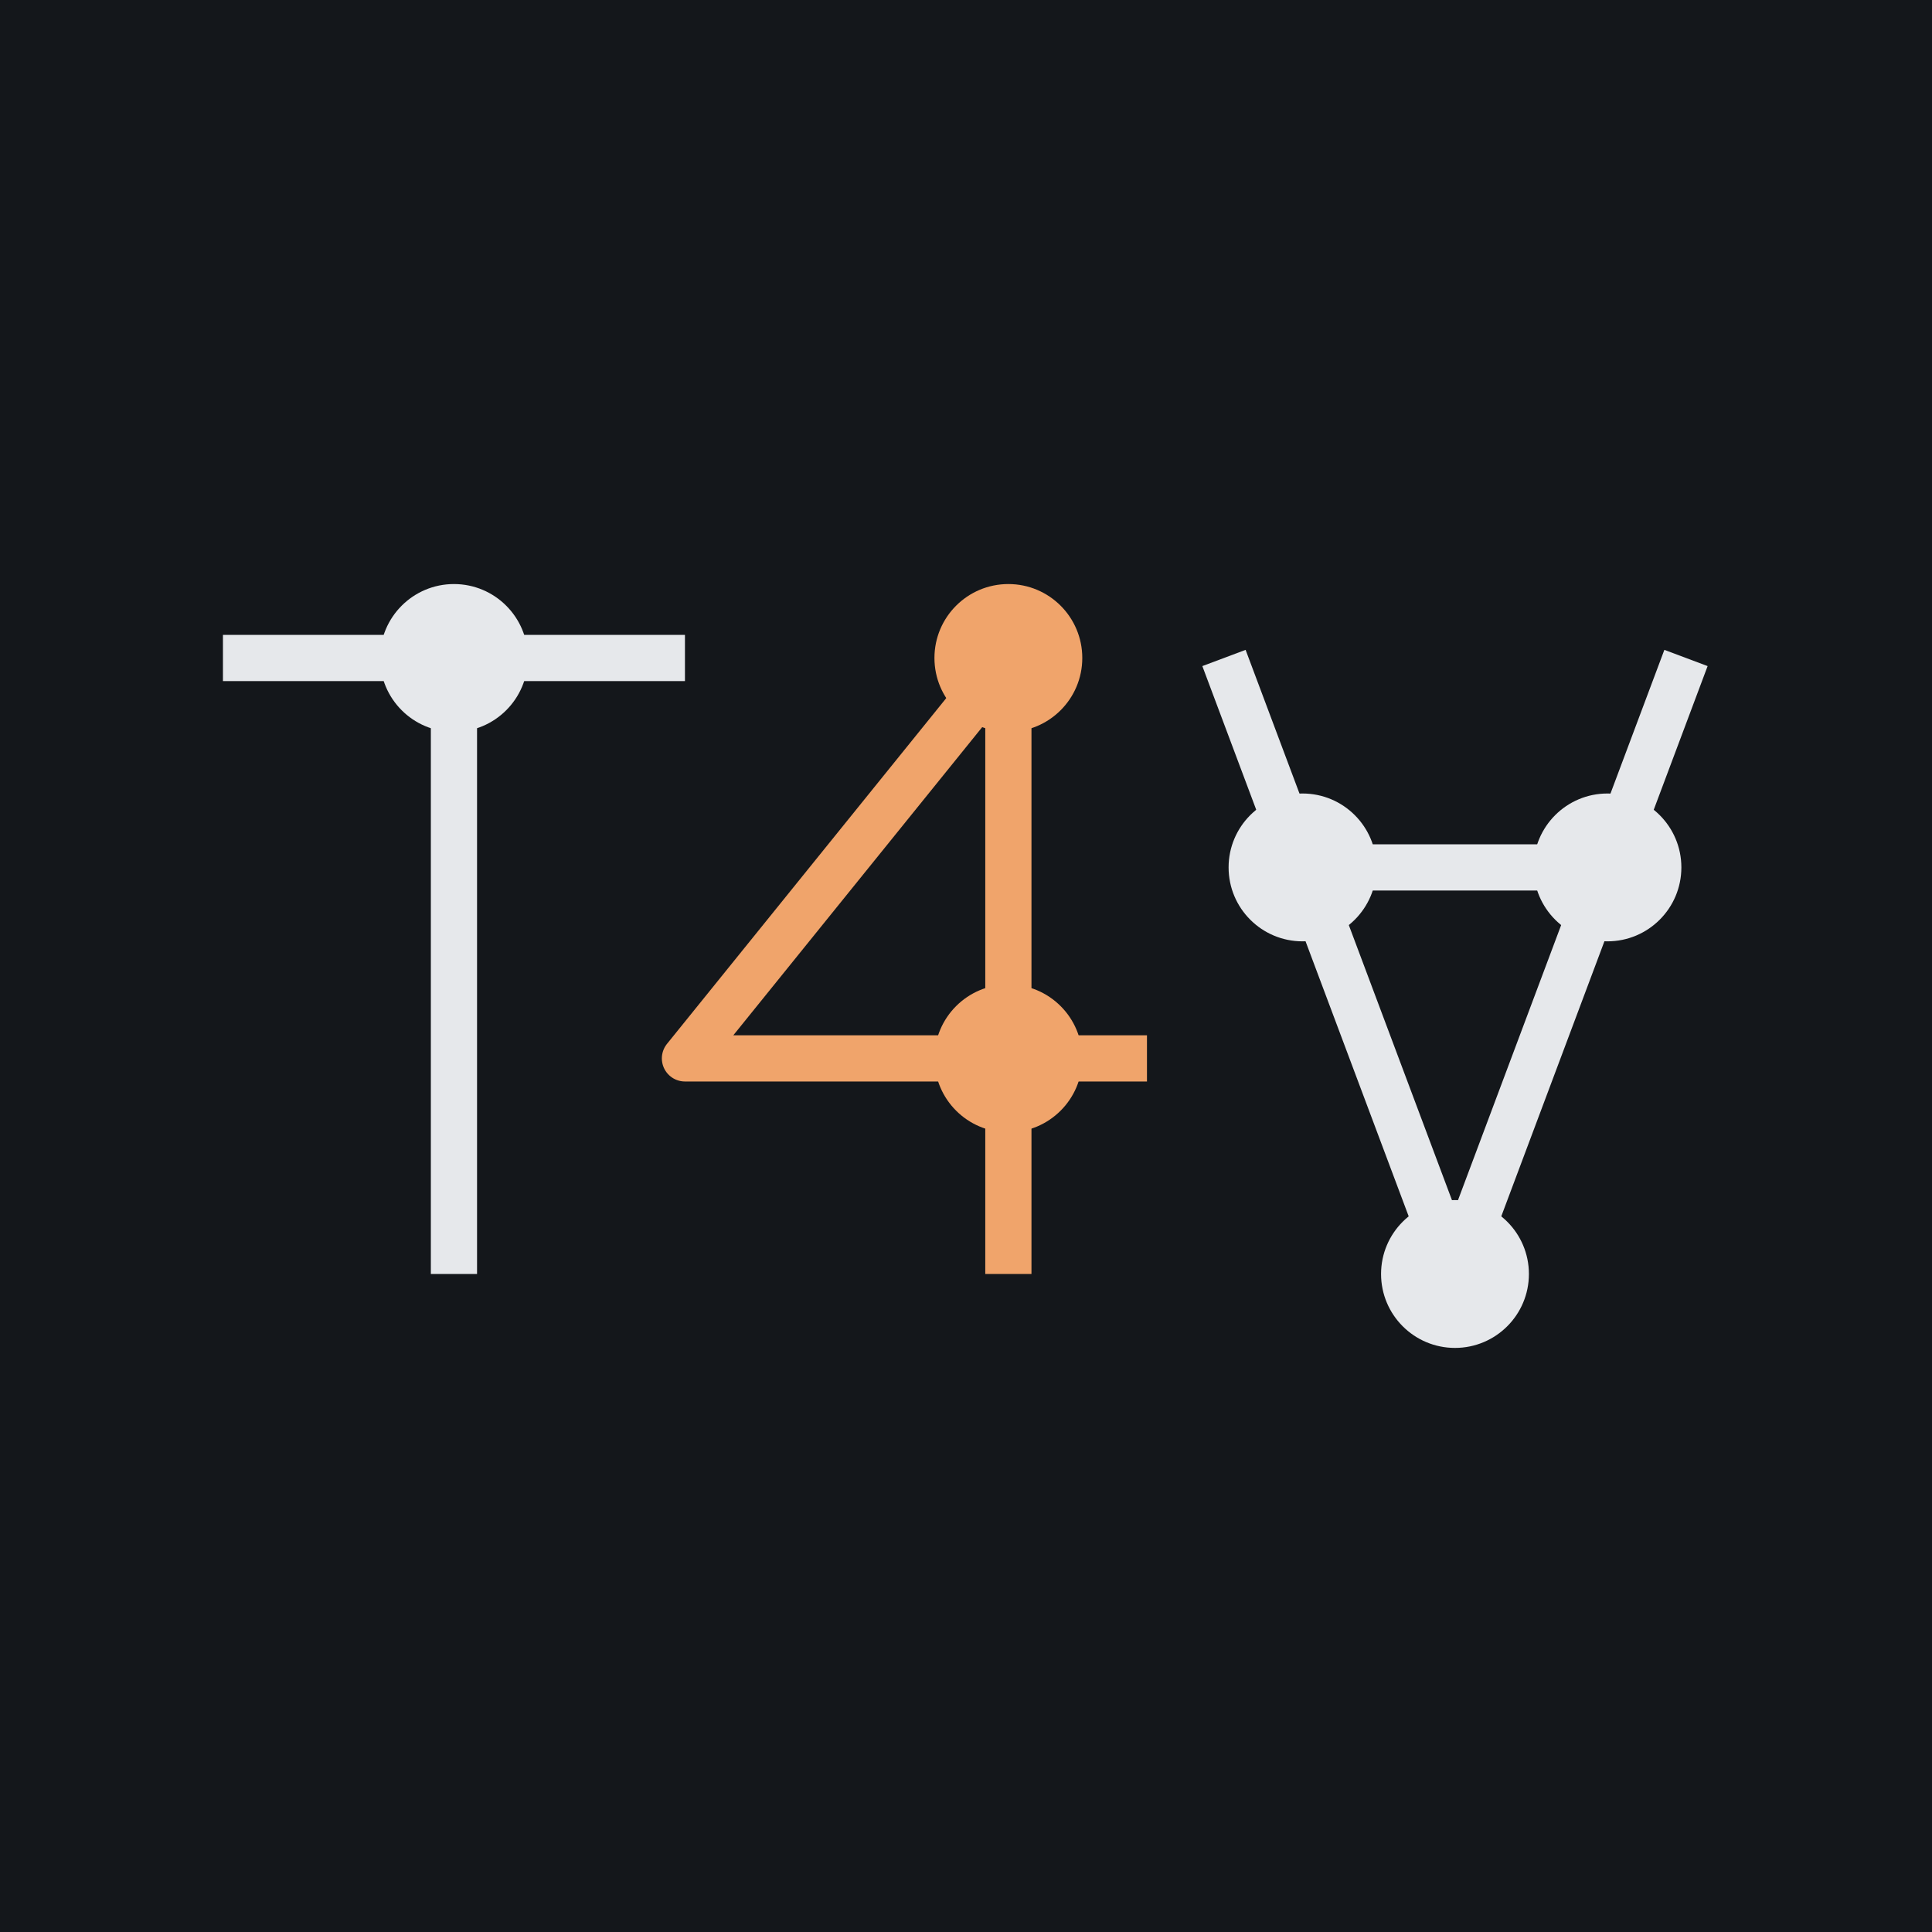
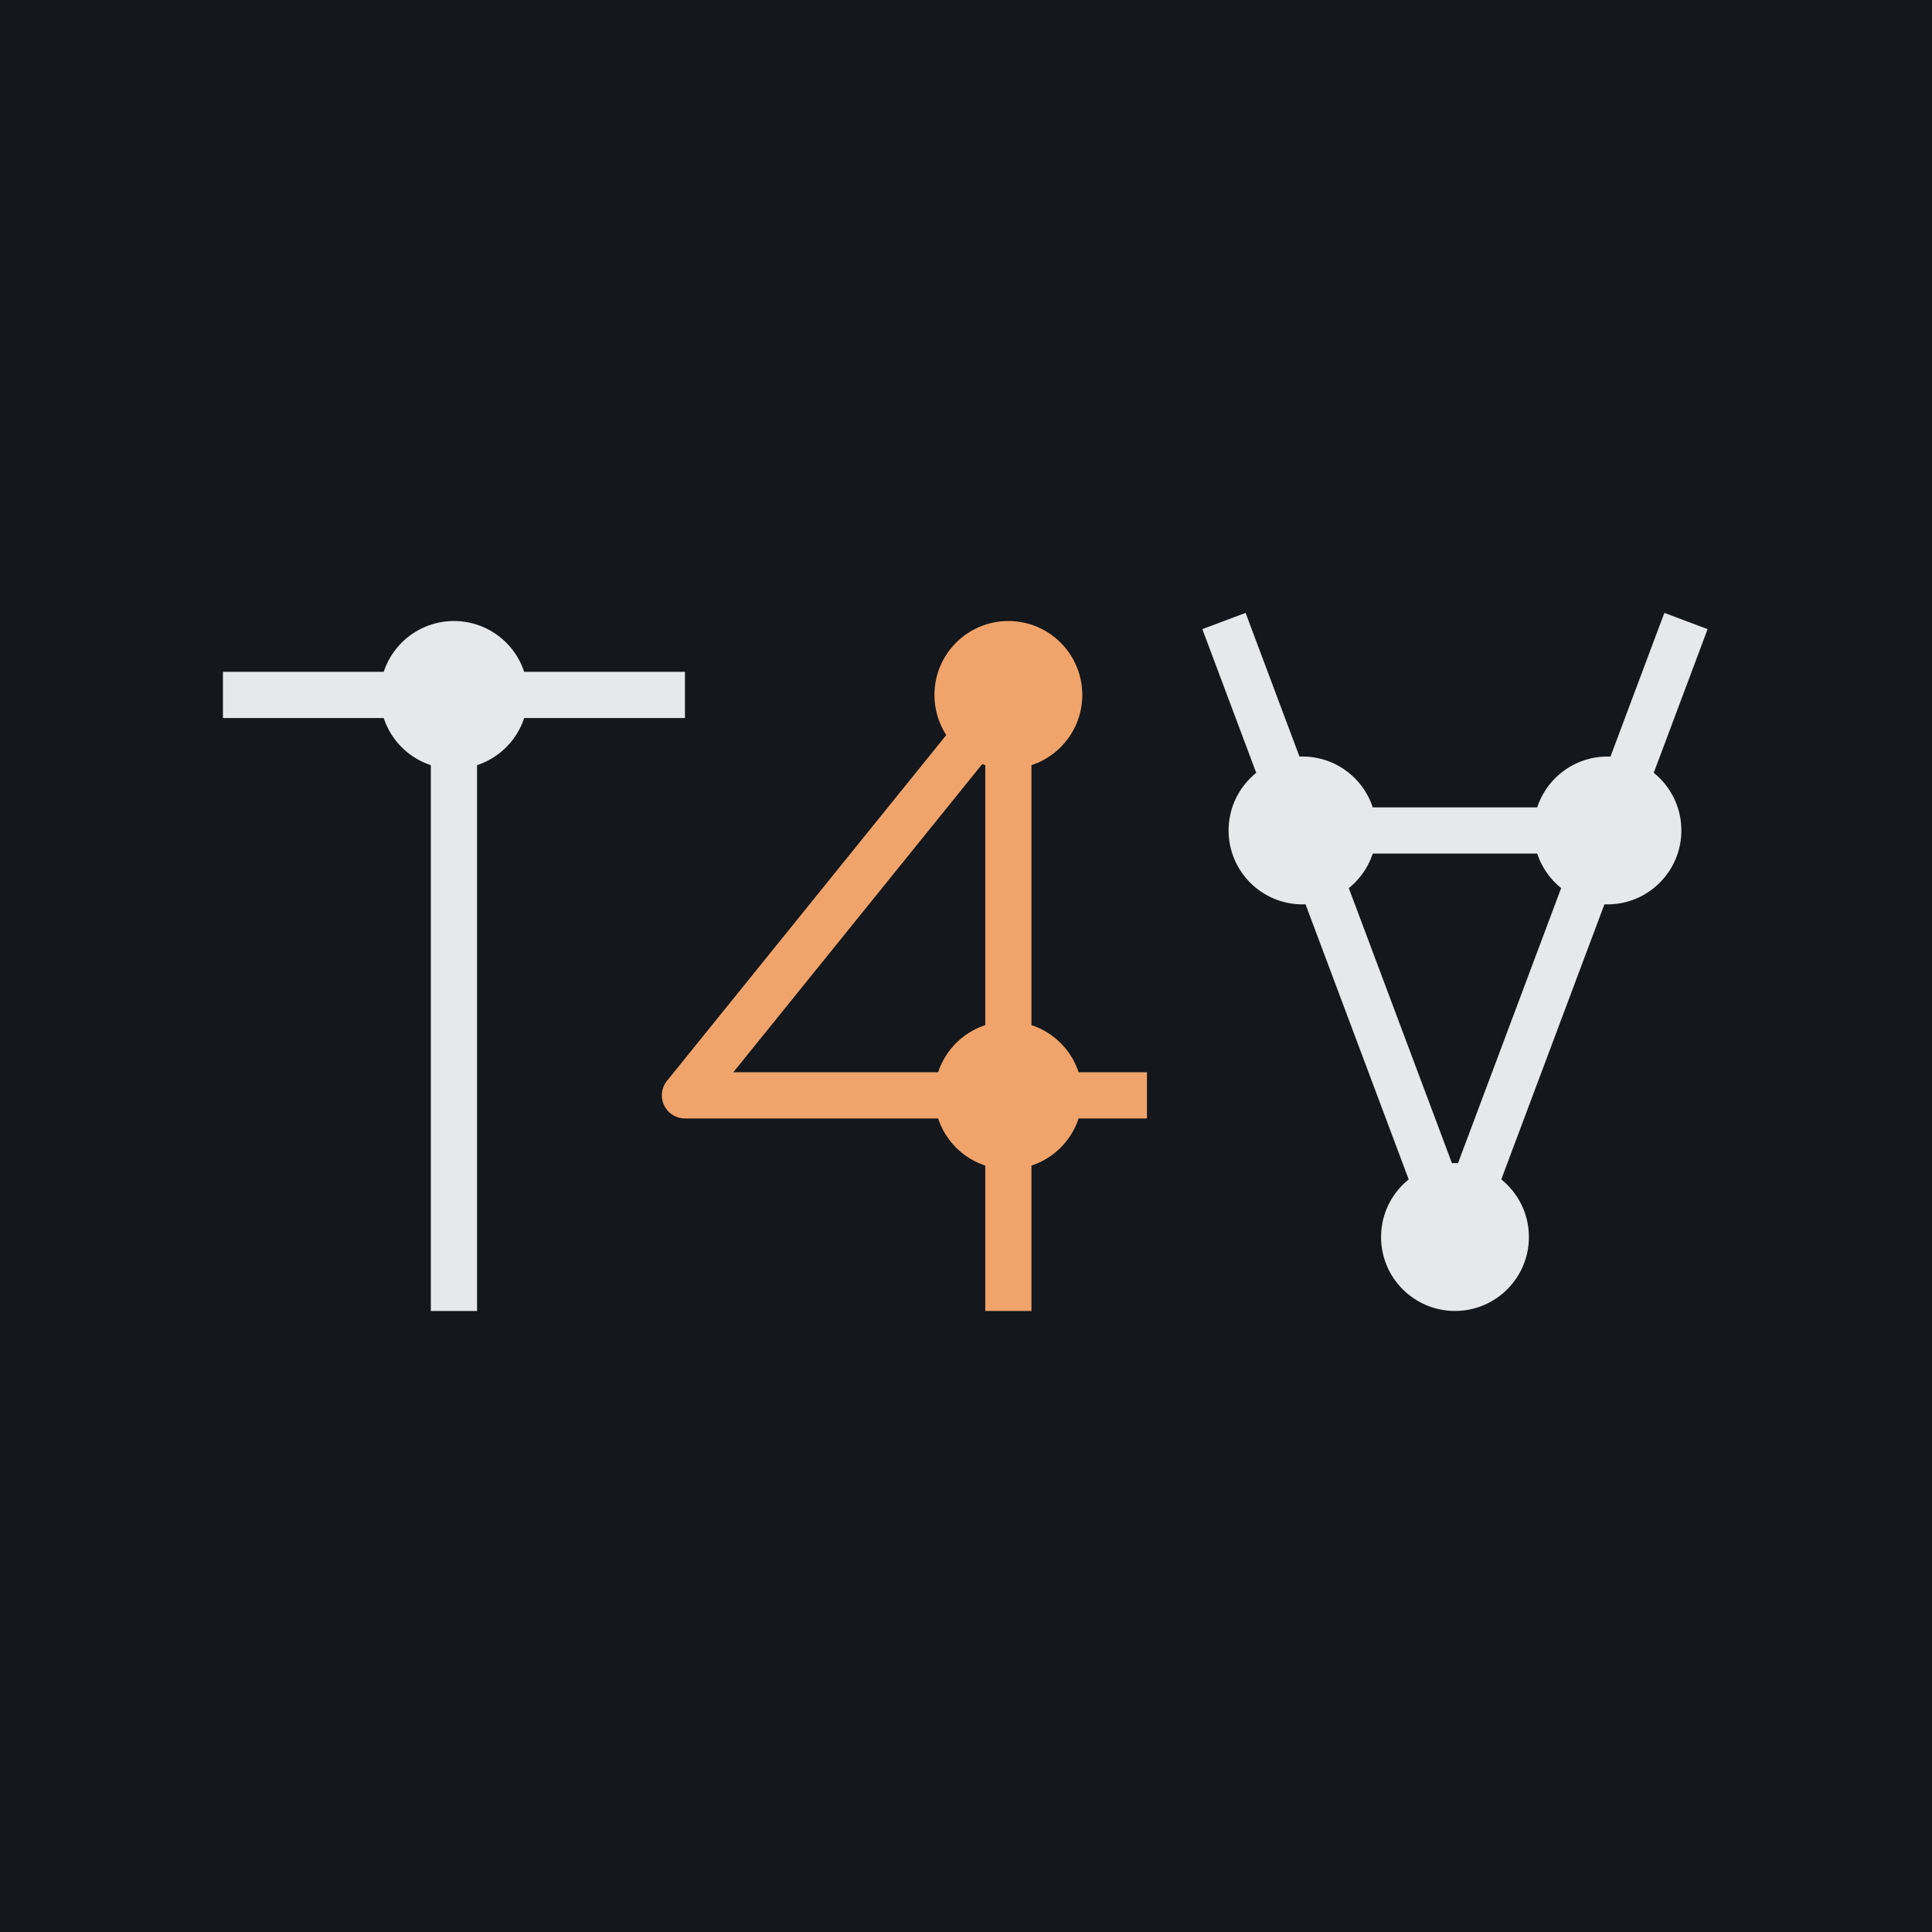
- <svg xmlns="http://www.w3.org/2000/svg" viewBox="-72.38 -173.62 627.25 627.25" role="img" aria-labelledby="t">
+ <svg xmlns="http://www.w3.org/2000/svg" viewBox="-72.38 -185.62 627.25 627.25" role="img" aria-labelledby="t">
  <rect x="-1000" y="-1000" width="3000" height="3000" fill="#14171b" />
  <g fill="none" stroke-width="15.00" stroke-linecap="butt" stroke-linejoin="round">
    <g stroke="#e6e8eb">
      <path d="M0.0 40.0H150.0M75.0 40.0V240.0" />
-       <path d="M325.0 40.0L400.0 240.0L475.0 40.0M350.50 108.00H449.50" />
+       <path d="M325.0 16.0L400.0 216.0L475.0 16.0M350.50 84.00H449.50" />
    </g>
    <g stroke="#f0a46b">
      <path d="M255.0 40.0L150.0 170.0H300.0M255.0 40.0V240.0" />
    </g>
  </g>
  <g fill="#e6e8eb">
    <circle cx="75.00" cy="40.00" r="24.00" />
-     <circle cx="350.50" cy="108.00" r="24.00" />
-     <circle cx="449.50" cy="108.00" r="24.00" />
-     <circle cx="400.00" cy="240.00" r="24.00" />
+     <circle cx="350.50" cy="84.00" r="24.00" />
+     <circle cx="449.50" cy="84.00" r="24.00" />
+     <circle cx="400.00" cy="216.00" r="24.00" />
  </g>
  <g fill="#f0a46b">
    <circle cx="255.00" cy="40.00" r="24.00" />
    <circle cx="255.00" cy="170.00" r="24.00" />
  </g>
</svg>
